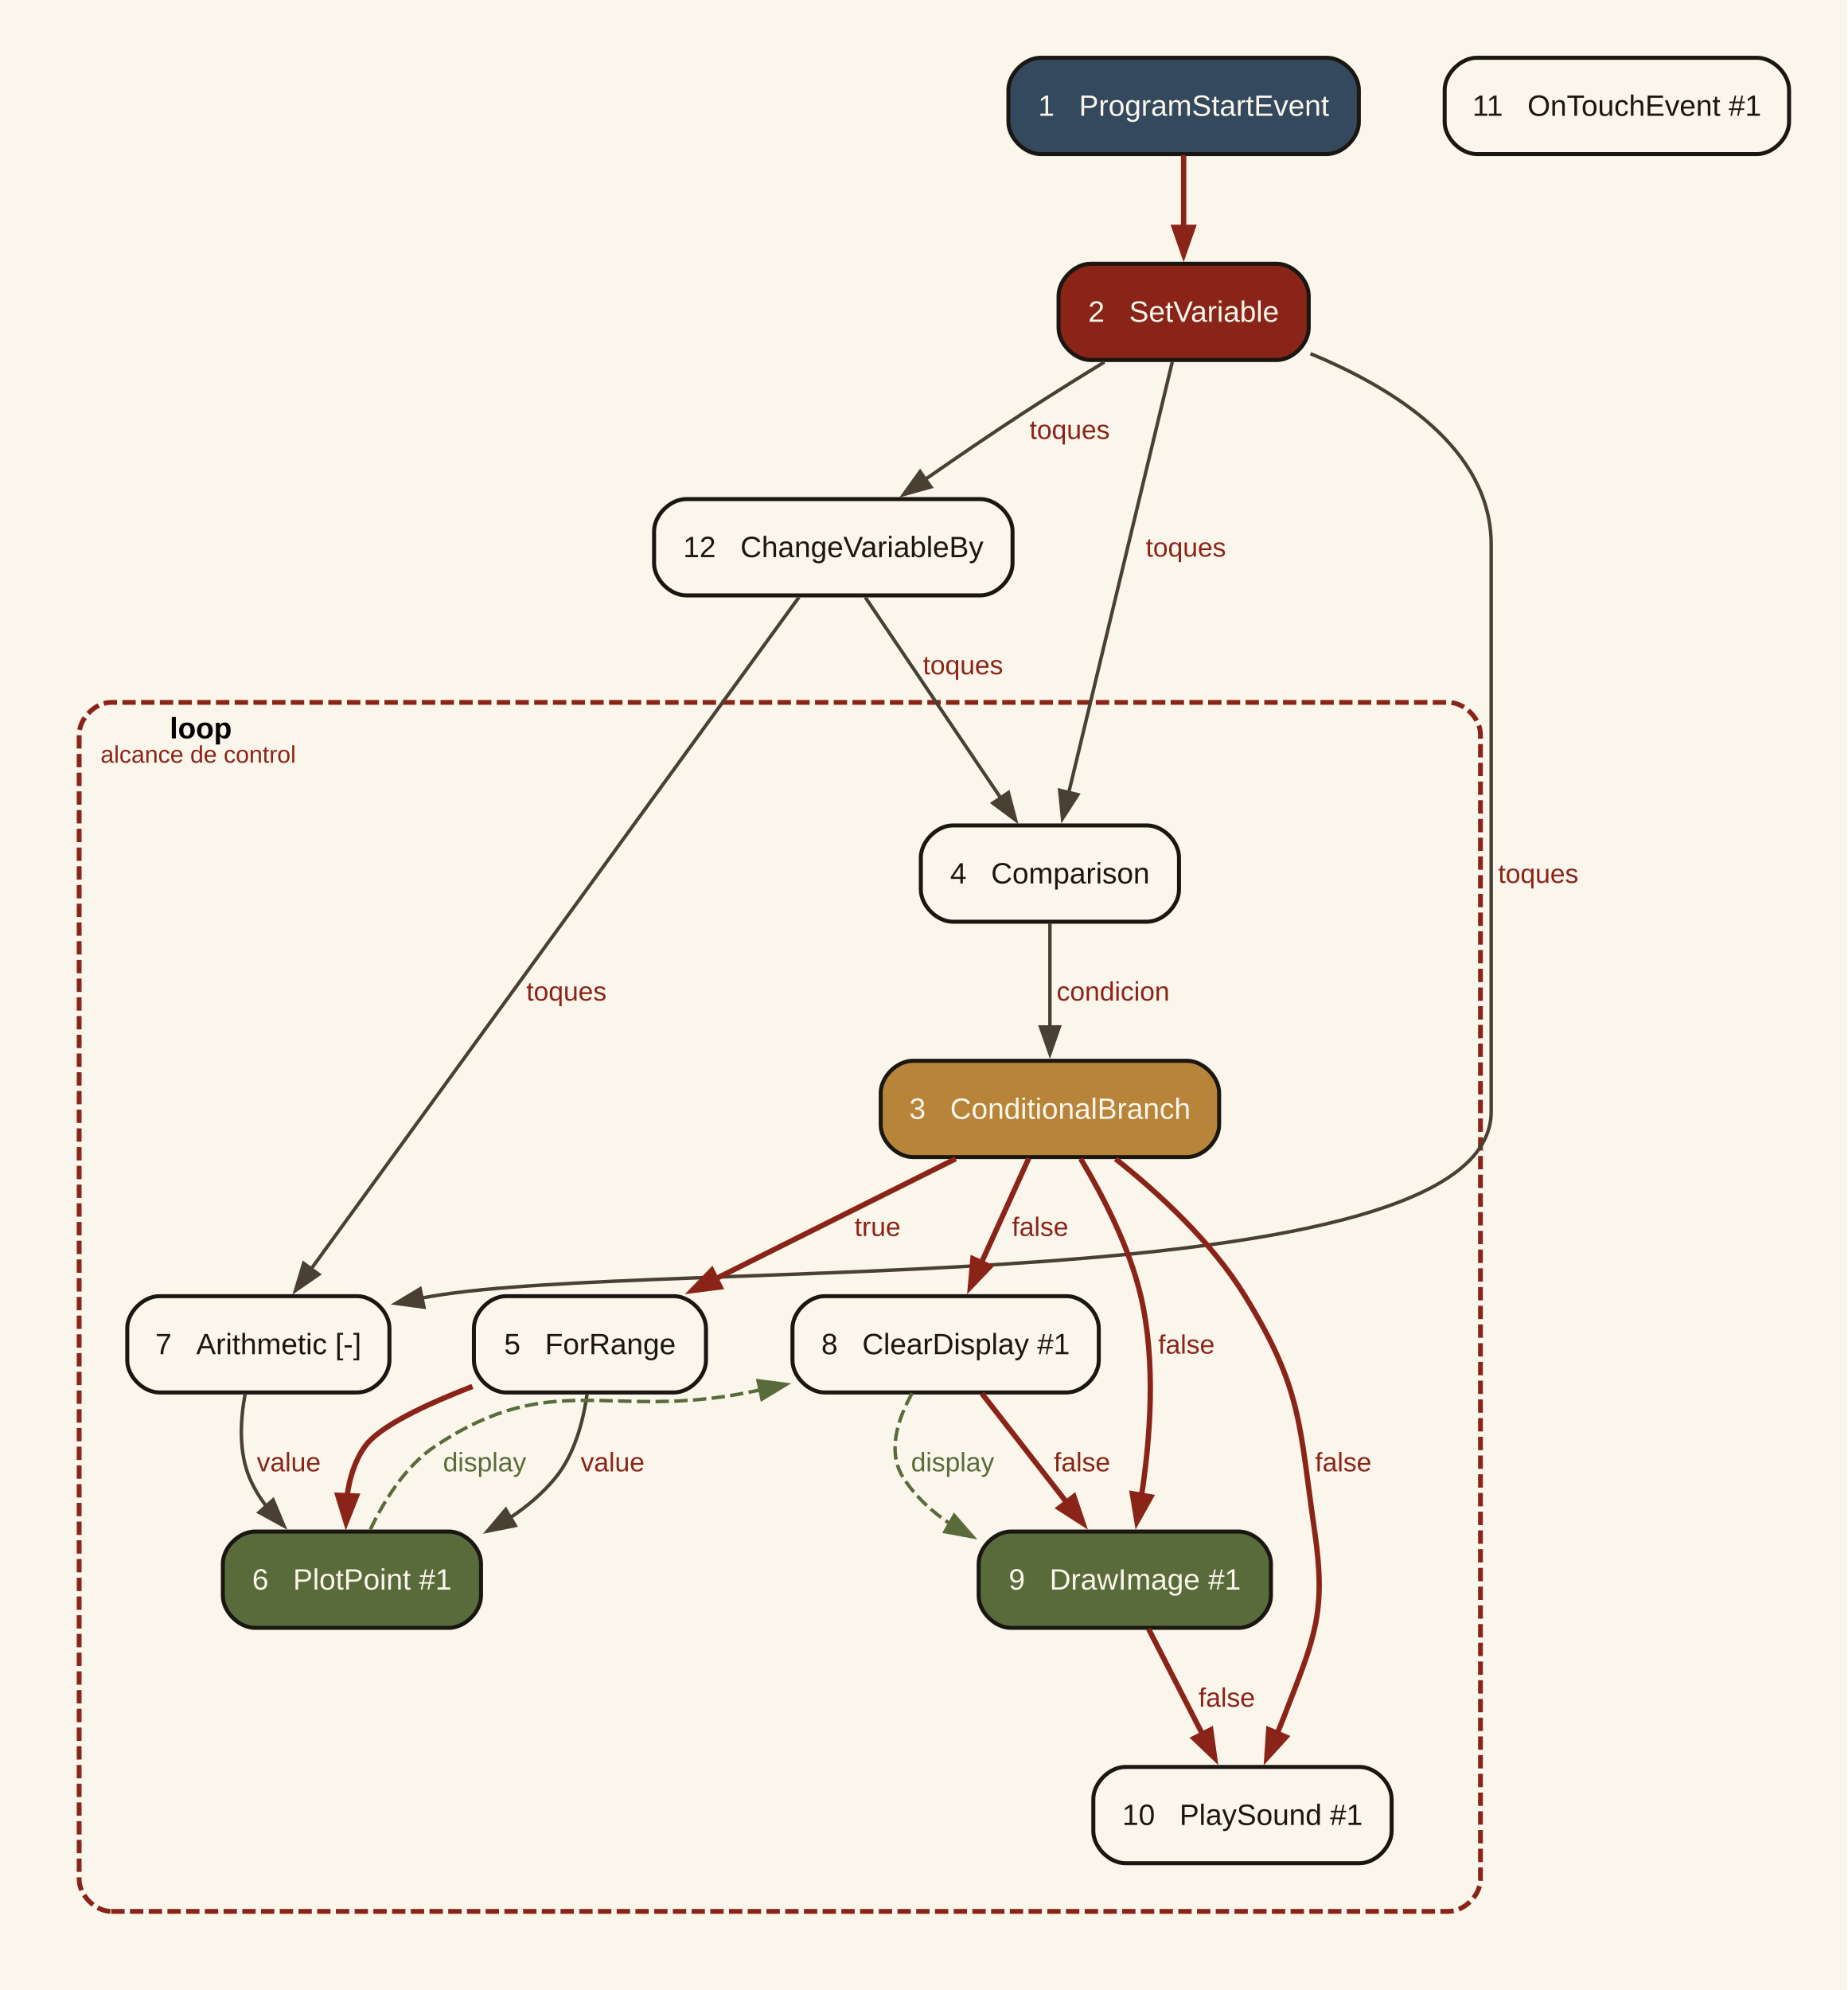
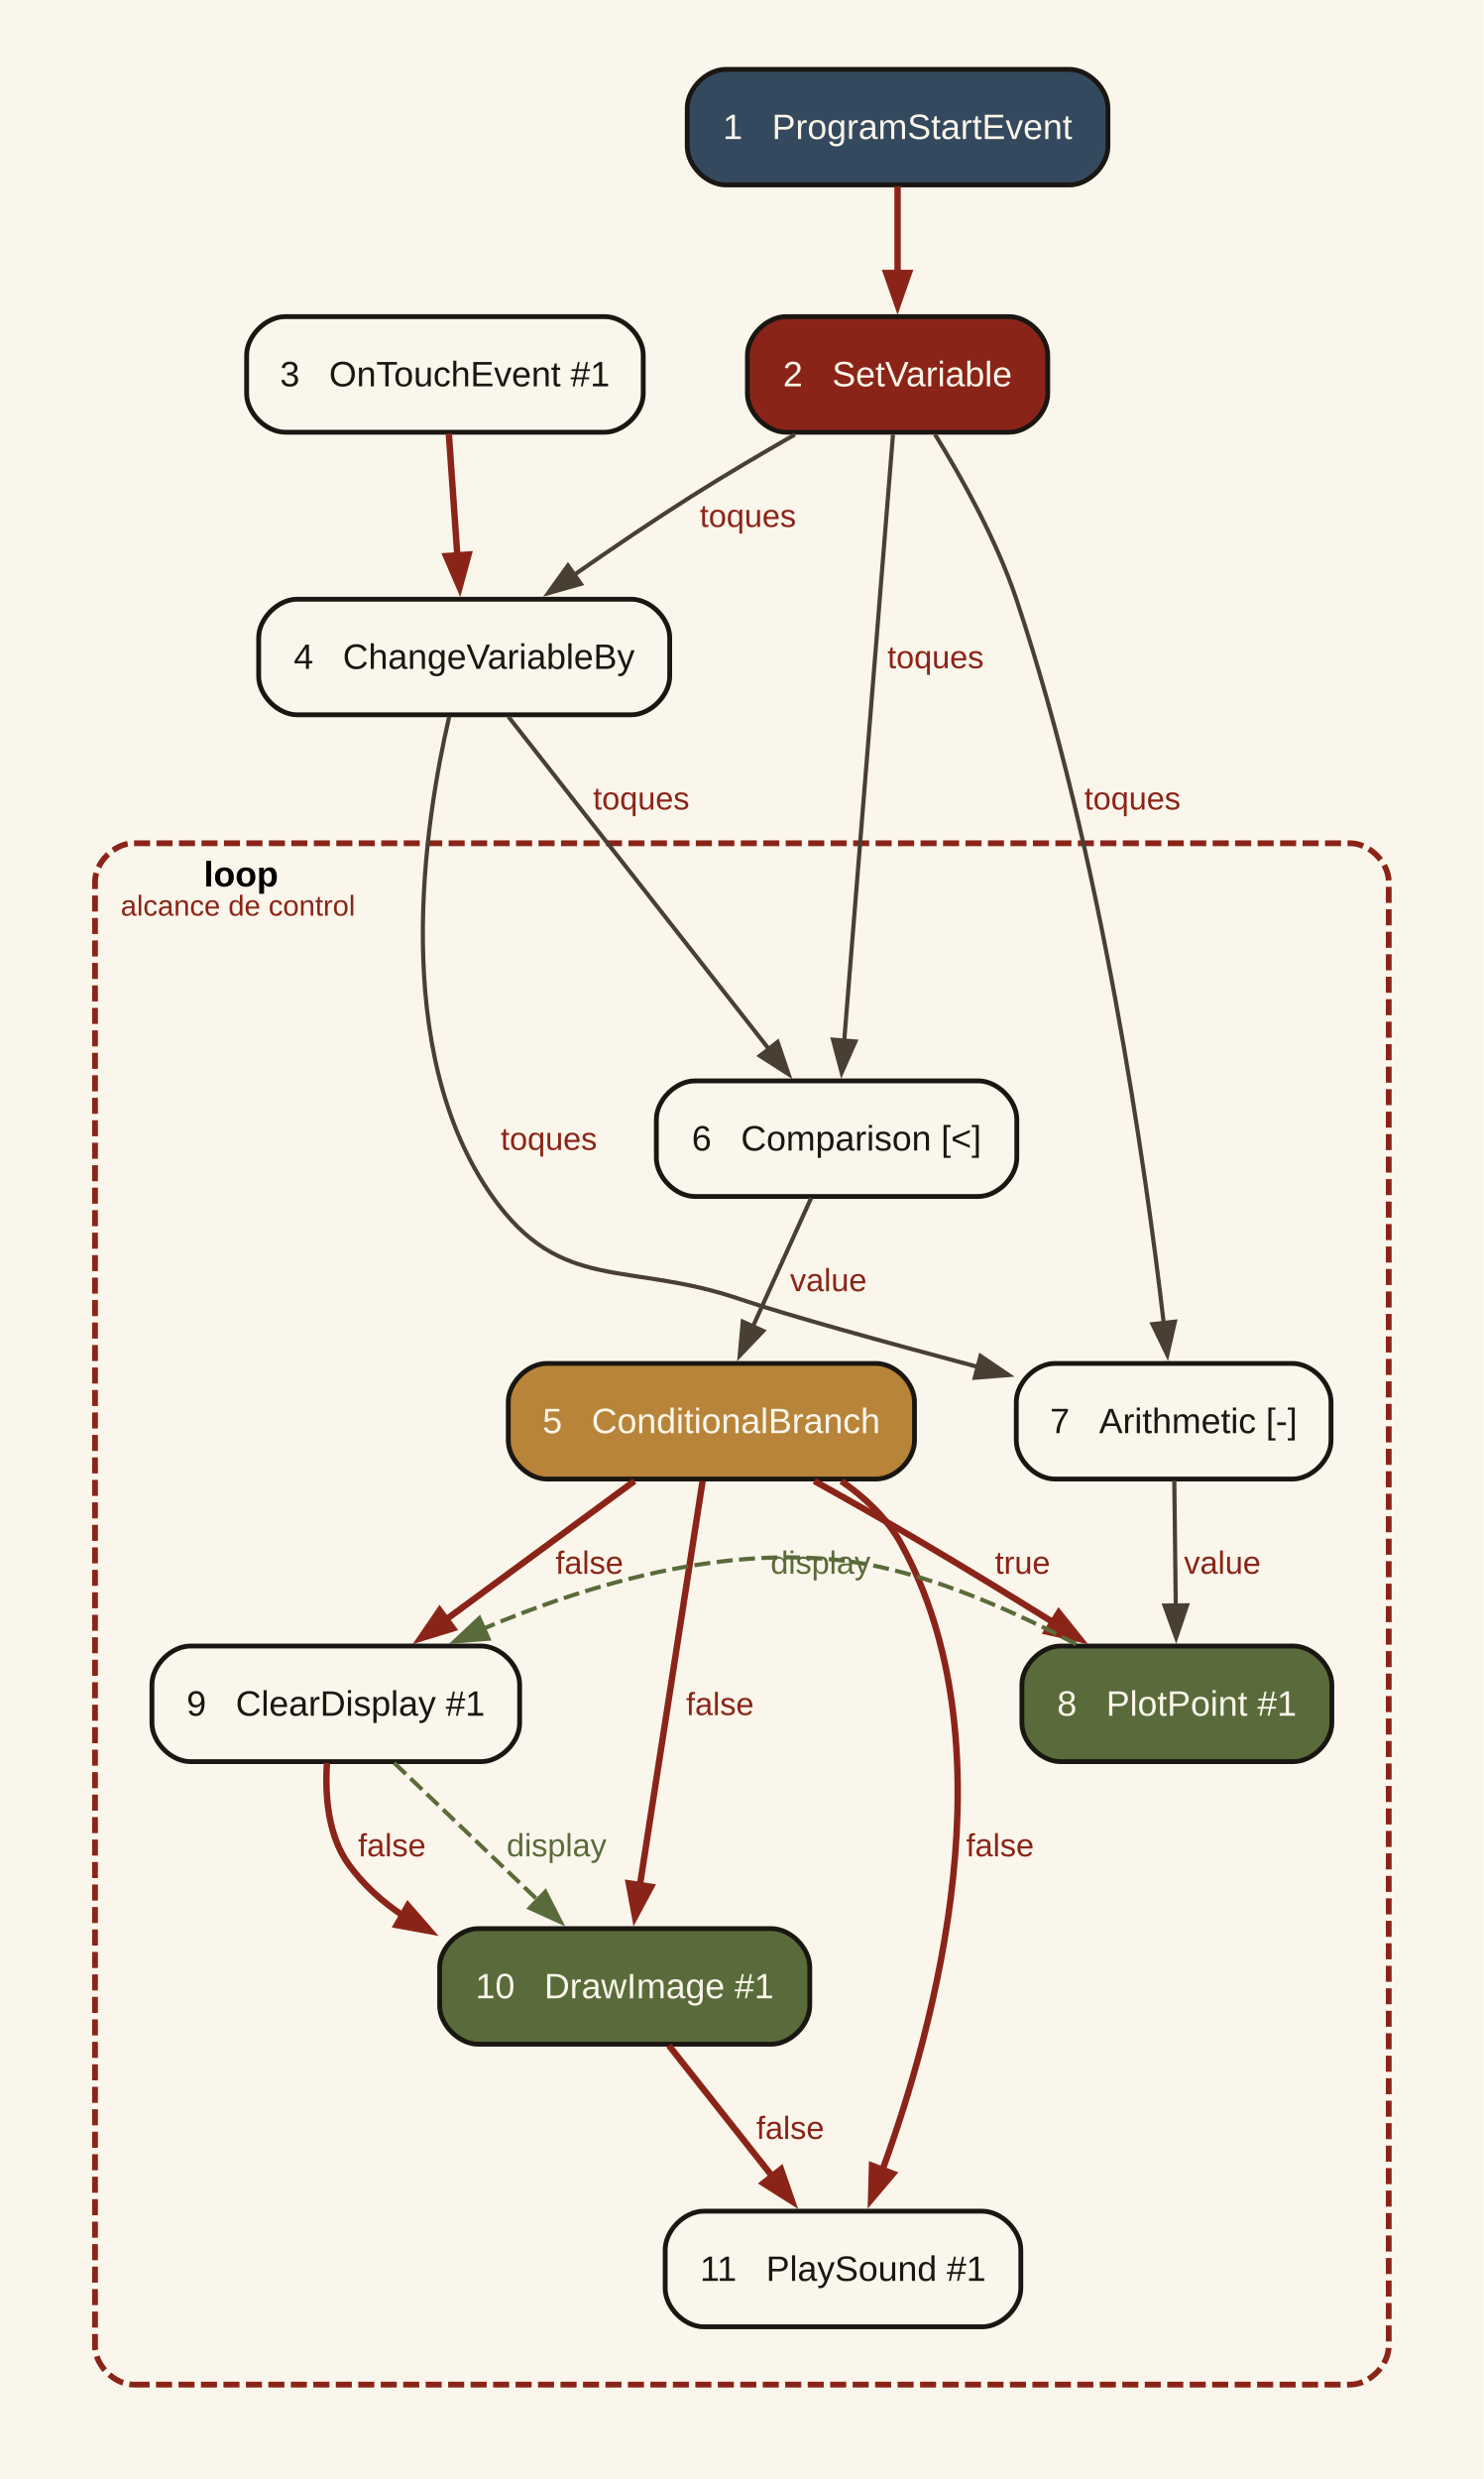
- <svg xmlns="http://www.w3.org/2000/svg" width="691pt" height="744pt" viewBox="0.00 0.00 691.00 744.00">
-   <g id="graph0" class="graph" transform="scale(1 1) rotate(0) translate(21.6 722.6)">
-     <polygon fill="#fbf6eb" stroke="none" points="-21.6,21.6 -21.6,-722.6 669,-722.6 669,21.6 -21.6,21.6" />
+ <svg xmlns="http://www.w3.org/2000/svg" width="462pt" height="772pt" viewBox="0.00 0.00 462.00 772.00">
+   <g id="graph0" class="graph" transform="scale(1 1) rotate(0) translate(21.6 750.6)">
+     <polygon fill="#fbf6eb" stroke="none" points="-21.6,21.6 -21.6,-750.6 440.6,-750.6 440.6,21.6 -21.6,21.6" />
    <g id="clust1" class="cluster">
-       <path fill="#fbf6eb" stroke="#8b2418" stroke-width="1.8" stroke-dasharray="5,2" d="M20,-8C20,-8 520,-8 520,-8 526,-8 532,-14 532,-20 532,-20 532,-448 532,-448 532,-454 526,-460 520,-460 520,-460 20,-460 20,-460 14,-460 8,-454 8,-448 8,-448 8,-20 8,-20 8,-14 14,-8 20,-8" />
-       <text xml:space="preserve" text-anchor="start" x="41.88" y="-446.55" font-family="Arial" font-weight="bold" font-size="11.00">loop</text>
-       <text xml:space="preserve" text-anchor="start" x="16" y="-437.45" font-family="Arial" font-size="9.00" fill="#8b2418">alcance de control</text>
+       <path fill="#fbf6eb" stroke="#8b2418" stroke-width="1.8" stroke-dasharray="5,2" d="M20,-8C20,-8 399,-8 399,-8 405,-8 411,-14 411,-20 411,-20 411,-476 411,-476 411,-482 405,-488 399,-488 399,-488 20,-488 20,-488 14,-488 8,-482 8,-476 8,-476 8,-20 8,-20 8,-14 14,-8 20,-8" />
+       <text xml:space="preserve" text-anchor="start" x="41.88" y="-474.55" font-family="Arial" font-weight="bold" font-size="11.00">loop</text>
+       <text xml:space="preserve" text-anchor="start" x="16" y="-465.45" font-family="Arial" font-size="9.00" fill="#8b2418">alcance de control</text>
    </g>
    <g id="node1" class="node">
-       <path fill="#34495e" stroke="#1a1612" stroke-width="1.5" d="M474.52,-701C474.52,-701 367.48,-701 367.48,-701 361.48,-701 355.48,-695 355.48,-689 355.48,-689 355.48,-677 355.48,-677 355.48,-671 361.48,-665 367.48,-665 367.48,-665 474.52,-665 474.52,-665 480.52,-665 486.52,-671 486.52,-677 486.52,-677 486.52,-689 486.52,-689 486.52,-695 480.52,-701 474.52,-701" />
-       <text xml:space="preserve" text-anchor="middle" x="421" y="-679.3" font-family="Arial" font-size="11.00" fill="#fbf6eb">1   ProgramStartEvent</text>
+       <path fill="#34495e" stroke="#1a1612" stroke-width="1.5" d="M311.52,-729C311.52,-729 204.48,-729 204.48,-729 198.48,-729 192.48,-723 192.48,-717 192.48,-717 192.48,-705 192.48,-705 192.48,-699 198.48,-693 204.48,-693 204.48,-693 311.52,-693 311.52,-693 317.52,-693 323.52,-699 323.52,-705 323.52,-705 323.52,-717 323.52,-717 323.52,-723 317.52,-729 311.52,-729" />
+       <text xml:space="preserve" text-anchor="middle" x="258" y="-707.3" font-family="Arial" font-size="11.00" fill="#fbf6eb">1   ProgramStartEvent</text>
    </g>
    <g id="node2" class="node">
-       <path fill="#8b2418" stroke="#1a1612" stroke-width="1.5" d="M455.77,-624C455.77,-624 386.23,-624 386.23,-624 380.23,-624 374.23,-618 374.23,-612 374.23,-612 374.23,-600 374.23,-600 374.23,-594 380.23,-588 386.23,-588 386.23,-588 455.77,-588 455.77,-588 461.77,-588 467.77,-594 467.77,-600 467.77,-600 467.77,-612 467.77,-612 467.77,-618 461.77,-624 455.77,-624" />
-       <text xml:space="preserve" text-anchor="middle" x="421" y="-602.3" font-family="Arial" font-size="11.00" fill="#fbf6eb">2   SetVariable</text>
+       <path fill="#8b2418" stroke="#1a1612" stroke-width="1.5" d="M292.77,-652C292.77,-652 223.23,-652 223.23,-652 217.23,-652 211.23,-646 211.23,-640 211.23,-640 211.23,-628 211.23,-628 211.23,-622 217.23,-616 223.23,-616 223.23,-616 292.77,-616 292.77,-616 298.77,-616 304.77,-622 304.77,-628 304.77,-628 304.77,-640 304.77,-640 304.77,-646 298.77,-652 292.77,-652" />
+       <text xml:space="preserve" text-anchor="middle" x="258" y="-630.3" font-family="Arial" font-size="11.00" fill="#fbf6eb">2   SetVariable</text>
    </g>
    <g id="edge1" class="edge">
-       <path fill="none" stroke="#8b2418" stroke-width="2" d="M421,-664.6C421,-656.52 421,-646.67 421,-637.42" />
-       <polygon fill="#8b2418" stroke="#8b2418" stroke-width="2" points="424.5,-637.59 421,-627.59 417.5,-637.59 424.5,-637.59" />
+       <path fill="none" stroke="#8b2418" stroke-width="2" d="M258,-692.6C258,-684.52 258,-674.67 258,-665.42" />
+       <polygon fill="#8b2418" stroke="#8b2418" stroke-width="2" points="261.5,-665.59 258,-655.59 254.5,-665.59 261.5,-665.59" />
    </g>
    <g id="node4" class="node">
-       <path fill="#fbf6eb" stroke="#1a1612" stroke-width="1.5" d="M345.02,-536C345.02,-536 234.98,-536 234.98,-536 228.98,-536 222.98,-530 222.98,-524 222.98,-524 222.98,-512 222.98,-512 222.98,-506 228.98,-500 234.98,-500 234.98,-500 345.02,-500 345.02,-500 351.02,-500 357.02,-506 357.02,-512 357.02,-512 357.02,-524 357.02,-524 357.02,-530 351.02,-536 345.02,-536" />
-       <text xml:space="preserve" text-anchor="middle" x="290" y="-514.3" font-family="Arial" font-size="11.00" fill="#1a1612">12   ChangeVariableBy</text>
+       <path fill="#fbf6eb" stroke="#1a1612" stroke-width="1.5" d="M175.02,-564C175.02,-564 70.98,-564 70.98,-564 64.98,-564 58.98,-558 58.98,-552 58.98,-552 58.98,-540 58.98,-540 58.98,-534 64.98,-528 70.98,-528 70.98,-528 175.02,-528 175.02,-528 181.02,-528 187.02,-534 187.02,-540 187.02,-540 187.02,-552 187.02,-552 187.02,-558 181.02,-564 175.02,-564" />
+       <text xml:space="preserve" text-anchor="middle" x="123" y="-542.3" font-family="Arial" font-size="11.00" fill="#1a1612">4   ChangeVariableBy</text>
+     </g>
+     <g id="edge2" class="edge">
+       <path fill="none" stroke="#4a3f33" stroke-width="1.3" d="M225.99,-615.26C215.6,-609.32 204.08,-602.54 193.75,-596 181.64,-588.34 168.67,-579.54 157.19,-571.53" />
+       <polygon fill="#4a3f33" stroke="#4a3f33" stroke-width="1.3" points="159.35,-568.77 149.15,-565.88 155.32,-574.49 159.35,-568.77" />
+       <text xml:space="preserve" text-anchor="middle" x="211.38" y="-586.5" font-family="Arial" font-size="10.00" fill="#8b2418"> toques </text>
+     </g>
+     <g id="node6" class="node">
+       <path fill="#fbf6eb" stroke="#1a1612" stroke-width="1.5" d="M283.14,-414C283.14,-414 194.86,-414 194.86,-414 188.86,-414 182.86,-408 182.86,-402 182.86,-402 182.86,-390 182.86,-390 182.86,-384 188.86,-378 194.86,-378 194.86,-378 283.14,-378 283.14,-378 289.14,-378 295.14,-384 295.14,-390 295.14,-390 295.14,-402 295.14,-402 295.14,-408 289.14,-414 283.14,-414" />
+       <text xml:space="preserve" text-anchor="middle" x="239" y="-392.3" font-family="Arial" font-size="11.00" fill="#1a1612">6   Comparison [&lt;]</text>
+     </g>
+     <g id="edge3" class="edge">
+       <path fill="none" stroke="#4a3f33" stroke-width="1.3" d="M256.57,-615.26C253.32,-574.93 245.36,-476.01 241.37,-426.39" />
+       <polygon fill="#4a3f33" stroke="#4a3f33" stroke-width="1.3" points="244.87,-426.27 240.58,-416.58 237.89,-426.83 244.87,-426.27" />
+       <text xml:space="preserve" text-anchor="middle" x="269.83" y="-542.5" font-family="Arial" font-size="10.00" fill="#8b2418"> toques </text>
+     </g>
+     <g id="node7" class="node">
+       <path fill="#fbf6eb" stroke="#1a1612" stroke-width="1.5" d="M381.02,-326C381.02,-326 306.98,-326 306.98,-326 300.98,-326 294.98,-320 294.98,-314 294.98,-314 294.98,-302 294.98,-302 294.98,-296 300.98,-290 306.98,-290 306.98,-290 381.02,-290 381.02,-290 387.02,-290 393.02,-296 393.02,-302 393.02,-302 393.02,-314 393.02,-314 393.02,-320 387.02,-326 381.02,-326" />
+       <text xml:space="preserve" text-anchor="middle" x="344" y="-304.3" font-family="Arial" font-size="11.00" fill="#1a1612">7   Arithmetic [-]</text>
    </g>
    <g id="edge4" class="edge">
-       <path fill="none" stroke="#4a3f33" stroke-width="1.3" d="M391.38,-587.25C381.56,-581.25 370.62,-574.44 360.75,-568 348.75,-560.17 335.81,-551.33 324.32,-543.33" />
-       <polygon fill="#4a3f33" stroke="#4a3f33" stroke-width="1.3" points="326.47,-540.56 316.27,-537.7 322.46,-546.3 326.47,-540.56" />
-       <text xml:space="preserve" text-anchor="middle" x="378.38" y="-558.5" font-family="Arial" font-size="10.00" fill="#8b2418"> toques </text>
+       <path fill="none" stroke="#4a3f33" stroke-width="1.3" d="M269.66,-615.31C278.01,-601.8 288.83,-582.43 295,-564 321.53,-484.73 335.33,-386.51 340.93,-338.38" />
+       <polygon fill="#4a3f33" stroke="#4a3f33" stroke-width="1.3" points="344.38,-339.01 342.02,-328.68 337.42,-338.23 344.38,-339.01" />
+       <text xml:space="preserve" text-anchor="middle" x="331.15" y="-498.5" font-family="Arial" font-size="10.00" fill="#8b2418"> toques </text>
    </g>
-     <g id="node6" class="node">
-       <path fill="#fbf6eb" stroke="#1a1612" stroke-width="1.5" d="M407.27,-414C407.27,-414 334.73,-414 334.73,-414 328.73,-414 322.73,-408 322.73,-402 322.73,-402 322.73,-390 322.73,-390 322.73,-384 328.73,-378 334.73,-378 334.73,-378 407.27,-378 407.27,-378 413.27,-378 419.27,-384 419.27,-390 419.27,-390 419.27,-402 419.27,-402 419.27,-408 413.27,-414 407.27,-414" />
-       <text xml:space="preserve" text-anchor="middle" x="371" y="-392.3" font-family="Arial" font-size="11.00" fill="#1a1612">4   Comparison</text>
+     <g id="node3" class="node">
+       <path fill="#fbf6eb" stroke="#1a1612" stroke-width="1.5" d="M166.77,-652C166.77,-652 67.23,-652 67.23,-652 61.23,-652 55.23,-646 55.23,-640 55.23,-640 55.23,-628 55.23,-628 55.23,-622 61.23,-616 67.23,-616 67.23,-616 166.77,-616 166.77,-616 172.77,-616 178.77,-622 178.77,-628 178.77,-628 178.77,-640 178.77,-640 178.77,-646 172.77,-652 166.77,-652" />
+       <text xml:space="preserve" text-anchor="middle" x="117" y="-630.3" font-family="Arial" font-size="11.00" fill="#1a1612">3   OnTouchEvent #1</text>
    </g>
-     <g id="edge2" class="edge">
-       <path fill="none" stroke="#4a3f33" stroke-width="1.3" d="M416.74,-587.27C408.12,-551.42 388.56,-470.05 378.03,-426.23" />
-       <polygon fill="#4a3f33" stroke="#4a3f33" stroke-width="1.3" points="381.45,-425.51 375.71,-416.6 374.65,-427.14 381.45,-425.51" />
-       <text xml:space="preserve" text-anchor="middle" x="421.82" y="-514.5" font-family="Arial" font-size="10.00" fill="#8b2418"> toques </text>
+     <g id="edge5" class="edge">
+       <path fill="none" stroke="#8b2418" stroke-width="2" d="M118.21,-615.6C118.97,-604.71 119.97,-590.39 120.86,-577.64" />
+       <polygon fill="#8b2418" stroke="#8b2418" stroke-width="2" points="124.35,-577.91 121.56,-567.69 117.37,-577.42 124.35,-577.91" />
+     </g>
+     <g id="edge6" class="edge">
+       <path fill="none" stroke="#4a3f33" stroke-width="1.3" d="M136.76,-527.44C156.91,-501.74 194.58,-453.67 218.14,-423.61" />
+       <polygon fill="#4a3f33" stroke="#4a3f33" stroke-width="1.3" points="220.63,-426.11 224.04,-416.08 215.12,-421.8 220.63,-426.11" />
+       <text xml:space="preserve" text-anchor="middle" x="178.15" y="-498.5" font-family="Arial" font-size="10.00" fill="#8b2418"> toques </text>
+     </g>
+     <g id="edge7" class="edge">
+       <path fill="none" stroke="#4a3f33" stroke-width="1.3" d="M118.34,-527.44C110.74,-494.7 99.58,-423.52 131.75,-378 153.2,-347.65 173.84,-358.05 209,-346 223,-341.2 254.25,-332.59 283.16,-324.88" />
+       <polygon fill="#4a3f33" stroke="#4a3f33" stroke-width="1.3" points="283.84,-328.33 292.6,-322.38 282.04,-321.56 283.84,-328.33" />
+       <text xml:space="preserve" text-anchor="middle" x="149.38" y="-392.5" font-family="Arial" font-size="10.00" fill="#8b2418"> toques </text>
+     </g>
+     <g id="node5" class="node">
+       <path fill="#b8843a" stroke="#1a1612" stroke-width="1.5" d="M251.27,-326C251.27,-326 148.73,-326 148.73,-326 142.73,-326 136.73,-320 136.73,-314 136.73,-314 136.73,-302 136.73,-302 136.73,-296 142.73,-290 148.73,-290 148.73,-290 251.27,-290 251.27,-290 257.27,-290 263.27,-296 263.27,-302 263.27,-302 263.27,-314 263.27,-314 263.27,-320 257.27,-326 251.27,-326" />
+       <text xml:space="preserve" text-anchor="middle" x="200" y="-304.3" font-family="Arial" font-size="11.00" fill="#fbf6eb">5   ConditionalBranch</text>
+     </g>
+     <g id="node8" class="node">
+       <path fill="#5a6b3b" stroke="#1a1612" stroke-width="1.5" d="M381.27,-238C381.27,-238 308.73,-238 308.73,-238 302.73,-238 296.73,-232 296.73,-226 296.73,-226 296.73,-214 296.73,-214 296.73,-208 302.73,-202 308.73,-202 308.73,-202 381.27,-202 381.27,-202 387.27,-202 393.27,-208 393.27,-214 393.27,-214 393.27,-226 393.27,-226 393.27,-232 387.27,-238 381.27,-238" />
+       <text xml:space="preserve" text-anchor="middle" x="345" y="-216.3" font-family="Arial" font-size="11.00" fill="#fbf6eb">8   PlotPoint #1</text>
+     </g>
+     <g id="edge8" class="edge">
+       <path fill="none" stroke="#8b2418" stroke-width="2" d="M232.05,-289.4C242.89,-283.36 255.03,-276.48 266,-270 279.33,-262.13 293.76,-253.28 306.6,-245.29" />
+       <polygon fill="#8b2418" stroke="#8b2418" stroke-width="2" points="308.21,-248.41 314.83,-240.14 304.5,-242.48 308.21,-248.41" />
+       <text xml:space="preserve" text-anchor="middle" x="296.93" y="-260.5" font-family="Arial" font-size="10.00" fill="#8b2418"> true </text>
    </g>
    <g id="node9" class="node">
-       <path fill="#fbf6eb" stroke="#1a1612" stroke-width="1.5" d="M112.02,-238C112.02,-238 37.98,-238 37.98,-238 31.98,-238 25.98,-232 25.98,-226 25.98,-226 25.98,-214 25.98,-214 25.98,-208 31.98,-202 37.98,-202 37.98,-202 112.02,-202 112.02,-202 118.02,-202 124.02,-208 124.02,-214 124.02,-214 124.02,-226 124.02,-226 124.02,-232 118.02,-238 112.02,-238" />
-       <text xml:space="preserve" text-anchor="middle" x="75" y="-216.3" font-family="Arial" font-size="11.00" fill="#1a1612">7   Arithmetic [-]</text>
+       <path fill="#fbf6eb" stroke="#1a1612" stroke-width="1.5" d="M128.27,-238C128.27,-238 37.73,-238 37.73,-238 31.73,-238 25.73,-232 25.73,-226 25.73,-226 25.73,-214 25.73,-214 25.73,-208 31.73,-202 37.73,-202 37.73,-202 128.27,-202 128.27,-202 134.27,-202 140.27,-208 140.27,-214 140.27,-214 140.27,-226 140.27,-226 140.27,-232 134.27,-238 128.27,-238" />
+       <text xml:space="preserve" text-anchor="middle" x="83" y="-216.3" font-family="Arial" font-size="11.00" fill="#1a1612">9   ClearDisplay #1</text>
    </g>
-     <g id="edge3" class="edge">
-       <path fill="none" stroke="#4a3f33" stroke-width="1.3" d="M468.44,-590.36C500.12,-577.31 536,-554.65 536,-519 536,-519 536,-519 536,-307 536,-235.47 225.13,-252.44 140,-238 138.73,-237.79 137.46,-237.56 136.17,-237.32" />
-       <polygon fill="#4a3f33" stroke="#4a3f33" stroke-width="1.3" points="136.92,-233.9 126.42,-235.3 135.5,-240.75 136.92,-233.9" />
-       <text xml:space="preserve" text-anchor="middle" x="553.62" y="-392.5" font-family="Arial" font-size="10.00" fill="#8b2418"> toques </text>
+     <g id="edge9" class="edge">
+       <path fill="none" stroke="#8b2418" stroke-width="2" d="M176.04,-289.39C159.08,-276.93 136.1,-260.03 117.21,-246.15" />
+       <polygon fill="#8b2418" stroke="#8b2418" stroke-width="2" points="119.5,-243.48 109.37,-240.38 115.35,-249.12 119.5,-243.48" />
+       <text xml:space="preserve" text-anchor="middle" x="162.01" y="-260.5" font-family="Arial" font-size="10.00" fill="#8b2418"> false </text>
    </g>
-     <g id="node3" class="node">
-       <path fill="#fbf6eb" stroke="#1a1612" stroke-width="1.5" d="M635.39,-701C635.39,-701 530.61,-701 530.61,-701 524.61,-701 518.61,-695 518.61,-689 518.61,-689 518.61,-677 518.61,-677 518.61,-671 524.61,-665 530.61,-665 530.61,-665 635.39,-665 635.39,-665 641.39,-665 647.39,-671 647.39,-677 647.39,-677 647.39,-689 647.39,-689 647.39,-695 641.39,-701 635.39,-701" />
-       <text xml:space="preserve" text-anchor="middle" x="583" y="-679.3" font-family="Arial" font-size="11.00" fill="#1a1612">11   OnTouchEvent #1</text>
+     <g id="node10" class="node">
+       <path fill="#5a6b3b" stroke="#1a1612" stroke-width="1.5" d="M218.64,-150C218.64,-150 127.36,-150 127.36,-150 121.36,-150 115.36,-144 115.36,-138 115.36,-138 115.36,-126 115.36,-126 115.36,-120 121.36,-114 127.36,-114 127.36,-114 218.64,-114 218.64,-114 224.64,-114 230.64,-120 230.64,-126 230.64,-126 230.64,-138 230.64,-138 230.64,-144 224.64,-150 218.64,-150" />
+       <text xml:space="preserve" text-anchor="middle" x="173" y="-128.3" font-family="Arial" font-size="11.00" fill="#fbf6eb">10   DrawImage #1</text>
+     </g>
+     <g id="edge10" class="edge">
+       <path fill="none" stroke="#8b2418" stroke-width="2" d="M197.26,-289.36C192.67,-259.79 183.38,-199.88 177.72,-163.41" />
+       <polygon fill="#8b2418" stroke="#8b2418" stroke-width="2" points="181.2,-163.02 176.21,-153.68 174.28,-164.1 181.2,-163.02" />
+       <text xml:space="preserve" text-anchor="middle" x="202.68" y="-216.5" font-family="Arial" font-size="10.00" fill="#8b2418"> false </text>
+     </g>
+     <g id="node11" class="node">
+       <path fill="#fbf6eb" stroke="#1a1612" stroke-width="1.5" d="M284.39,-62C284.39,-62 197.61,-62 197.61,-62 191.61,-62 185.61,-56 185.61,-50 185.61,-50 185.61,-38 185.61,-38 185.61,-32 191.61,-26 197.61,-26 197.61,-26 284.39,-26 284.39,-26 290.39,-26 296.39,-32 296.39,-38 296.39,-38 296.39,-50 296.39,-50 296.39,-56 290.39,-62 284.39,-62" />
+       <text xml:space="preserve" text-anchor="middle" x="241" y="-40.3" font-family="Arial" font-size="11.00" fill="#1a1612">11   PlaySound #1</text>
+     </g>
+     <g id="edge11" class="edge">
+       <path fill="none" stroke="#8b2418" stroke-width="2" d="M240.49,-289.36C247.91,-284.22 254.67,-277.83 259,-270 293.53,-207.58 269.85,-120.17 253.29,-74.87" />
+       <polygon fill="#8b2418" stroke="#8b2418" stroke-width="2" points="256.58,-73.66 249.74,-65.57 250.04,-76.16 256.58,-73.66" />
+       <text xml:space="preserve" text-anchor="middle" x="289.92" y="-172.5" font-family="Arial" font-size="10.00" fill="#8b2418"> false </text>
+     </g>
+     <g id="edge12" class="edge">
+       <path fill="none" stroke="#4a3f33" stroke-width="1.3" d="M231.11,-377.6C225.86,-366.02 218.84,-350.54 212.8,-337.22" />
+       <polygon fill="#4a3f33" stroke="#4a3f33" stroke-width="1.3" points="216.14,-336.13 208.83,-328.46 209.77,-339.02 216.14,-336.13" />
+       <text xml:space="preserve" text-anchor="middle" x="236.46" y="-348.5" font-family="Arial" font-size="10.00" fill="#8b2418"> value </text>
+     </g>
+     <g id="edge13" class="edge">
+       <path fill="none" stroke="#4a3f33" stroke-width="1.3" d="M344.2,-289.6C344.33,-278.36 344.51,-263.47 344.66,-250.43" />
+       <polygon fill="#4a3f33" stroke="#4a3f33" stroke-width="1.3" points="348.16,-250.68 344.77,-240.64 341.16,-250.6 348.16,-250.68" />
+       <text xml:space="preserve" text-anchor="middle" x="359.18" y="-260.5" font-family="Arial" font-size="10.00" fill="#8b2418"> value </text>
+     </g>
+     <g id="edge14" class="edge">
+       <path fill="none" stroke="#5a6b3b" stroke-width="1.3" stroke-dasharray="5,2" d="M313.62,-238.58C296.22,-247.81 273.82,-257.96 252.38,-262.67 210.28,-271.9 162.72,-257.73 128.74,-243.3" />
+       <polygon fill="#5a6b3b" stroke="#5a6b3b" stroke-width="1.3" points="130.57,-240.28 120.01,-239.43 127.73,-246.68 130.57,-240.28" />
+       <text xml:space="preserve" text-anchor="middle" x="234" y="-260.5" font-family="Arial" font-size="10.00" fill="#5a6b3b"> display </text>
+     </g>
+     <g id="edge15" class="edge">
+       <path fill="none" stroke="#8b2418" stroke-width="2" d="M80.25,-201.62C79.6,-191.51 80.53,-179.01 87,-170 91.61,-163.59 97.56,-158.28 104.18,-153.88" />
+       <polygon fill="#8b2418" stroke="#8b2418" stroke-width="2" points="105.45,-157.19 112.41,-149.2 101.99,-151.1 105.45,-157.19" />
+       <text xml:space="preserve" text-anchor="middle" x="100.5" y="-172.5" font-family="Arial" font-size="10.00" fill="#8b2418"> false </text>
+     </g>
+     <g id="edge16" class="edge">
+       <path fill="none" stroke="#5a6b3b" stroke-width="1.3" stroke-dasharray="5,2" d="M101.21,-201.6C114.06,-189.32 131.48,-172.67 145.95,-158.85" />
+       <polygon fill="#5a6b3b" stroke="#5a6b3b" stroke-width="1.3" points="148.27,-161.47 153.08,-152.03 143.43,-156.41 148.27,-161.47" />
+       <text xml:space="preserve" text-anchor="middle" x="151.76" y="-172.5" font-family="Arial" font-size="10.00" fill="#5a6b3b"> display </text>
    </g>
    <g id="edge17" class="edge">
-       <path fill="none" stroke="#4a3f33" stroke-width="1.3" d="M301.95,-499.29C315.31,-479.51 337.09,-447.23 352.62,-424.23" />
-       <polygon fill="#4a3f33" stroke="#4a3f33" stroke-width="1.3" points="355.47,-426.27 358.16,-416.02 349.67,-422.35 355.47,-426.27" />
-       <text xml:space="preserve" text-anchor="middle" x="338.49" y="-470.5" font-family="Arial" font-size="10.00" fill="#8b2418"> toques </text>
-     </g>
-     <g id="edge18" class="edge">
-       <path fill="none" stroke="#4a3f33" stroke-width="1.3" d="M277.19,-499.37C241.05,-449.6 138.03,-307.78 94.65,-248.05" />
-       <polygon fill="#4a3f33" stroke="#4a3f33" stroke-width="1.3" points="97.6,-246.16 88.89,-240.13 91.94,-250.28 97.6,-246.16" />
-       <text xml:space="preserve" text-anchor="middle" x="190.21" y="-348.5" font-family="Arial" font-size="10.00" fill="#8b2418"> toques </text>
-     </g>
-     <g id="node5" class="node">
-       <path fill="#b8843a" stroke="#1a1612" stroke-width="1.5" d="M422.27,-326C422.27,-326 319.73,-326 319.73,-326 313.73,-326 307.73,-320 307.73,-314 307.73,-314 307.73,-302 307.73,-302 307.73,-296 313.73,-290 319.73,-290 319.73,-290 422.27,-290 422.27,-290 428.27,-290 434.27,-296 434.27,-302 434.27,-302 434.27,-314 434.27,-314 434.27,-320 428.27,-326 422.27,-326" />
-       <text xml:space="preserve" text-anchor="middle" x="371" y="-304.3" font-family="Arial" font-size="11.00" fill="#fbf6eb">3   ConditionalBranch</text>
-     </g>
-     <g id="node7" class="node">
-       <path fill="#fbf6eb" stroke="#1a1612" stroke-width="1.5" d="M230.39,-238C230.39,-238 167.61,-238 167.61,-238 161.61,-238 155.61,-232 155.61,-226 155.61,-226 155.61,-214 155.61,-214 155.61,-208 161.61,-202 167.61,-202 167.61,-202 230.39,-202 230.39,-202 236.39,-202 242.39,-208 242.39,-214 242.39,-214 242.39,-226 242.39,-226 242.39,-232 236.39,-238 230.39,-238" />
-       <text xml:space="preserve" text-anchor="middle" x="199" y="-216.3" font-family="Arial" font-size="11.00" fill="#1a1612">5   ForRange</text>
-     </g>
-     <g id="edge5" class="edge">
-       <path fill="none" stroke="#8b2418" stroke-width="2" d="M335.78,-289.39C309.78,-276.39 274.13,-258.56 245.74,-244.37" />
-       <polygon fill="#8b2418" stroke="#8b2418" stroke-width="2" points="247.69,-241.43 237.18,-240.09 244.56,-247.69 247.69,-241.43" />
-       <text xml:space="preserve" text-anchor="middle" x="306.55" y="-260.5" font-family="Arial" font-size="10.00" fill="#8b2418"> true </text>
-     </g>
-     <g id="node10" class="node">
-       <path fill="#fbf6eb" stroke="#1a1612" stroke-width="1.5" d="M377.27,-238C377.27,-238 286.73,-238 286.73,-238 280.73,-238 274.73,-232 274.73,-226 274.73,-226 274.73,-214 274.73,-214 274.73,-208 280.73,-202 286.73,-202 286.73,-202 377.27,-202 377.27,-202 383.27,-202 389.27,-208 389.27,-214 389.27,-214 389.27,-226 389.27,-226 389.27,-232 383.27,-238 377.27,-238" />
-       <text xml:space="preserve" text-anchor="middle" x="332" y="-216.3" font-family="Arial" font-size="11.00" fill="#1a1612">8   ClearDisplay #1</text>
-     </g>
-     <g id="edge6" class="edge">
-       <path fill="none" stroke="#8b2418" stroke-width="2" d="M363.11,-289.6C358.01,-278.36 351.26,-263.47 345.34,-250.43" />
-       <polygon fill="#8b2418" stroke="#8b2418" stroke-width="2" points="348.58,-249.09 341.26,-241.43 342.21,-251.98 348.58,-249.09" />
-       <text xml:space="preserve" text-anchor="middle" x="367.34" y="-260.5" font-family="Arial" font-size="10.00" fill="#8b2418"> false </text>
-     </g>
-     <g id="node11" class="node">
-       <path fill="#5a6b3b" stroke="#1a1612" stroke-width="1.5" d="M441.64,-150C441.64,-150 356.36,-150 356.36,-150 350.36,-150 344.36,-144 344.36,-138 344.36,-138 344.36,-126 344.36,-126 344.36,-120 350.36,-114 356.36,-114 356.36,-114 441.64,-114 441.64,-114 447.64,-114 453.64,-120 453.64,-126 453.64,-126 453.64,-138 453.64,-138 453.64,-144 447.64,-150 441.64,-150" />
-       <text xml:space="preserve" text-anchor="middle" x="399" y="-128.3" font-family="Arial" font-size="11.00" fill="#fbf6eb">9   DrawImage #1</text>
-     </g>
-     <g id="edge7" class="edge">
-       <path fill="none" stroke="#8b2418" stroke-width="2" d="M382.49,-289.41C390.57,-275.95 400.67,-256.6 405,-238 410.74,-213.35 408.51,-184.6 405.25,-163.43" />
-       <polygon fill="#8b2418" stroke="#8b2418" stroke-width="2" points="408.72,-162.96 403.55,-153.71 401.82,-164.16 408.72,-162.96" />
-       <text xml:space="preserve" text-anchor="middle" x="422.04" y="-216.5" font-family="Arial" font-size="10.00" fill="#8b2418"> false </text>
-     </g>
-     <g id="node12" class="node">
-       <path fill="#fbf6eb" stroke="#1a1612" stroke-width="1.5" d="M486.77,-62C486.77,-62 399.23,-62 399.23,-62 393.23,-62 387.23,-56 387.23,-50 387.23,-50 387.23,-38 387.23,-38 387.23,-32 393.23,-26 399.23,-26 399.23,-26 486.77,-26 486.77,-26 492.77,-26 498.77,-32 498.77,-38 498.77,-38 498.77,-50 498.77,-50 498.77,-56 492.77,-62 486.77,-62" />
-       <text xml:space="preserve" text-anchor="middle" x="443" y="-40.3" font-family="Arial" font-size="11.00" fill="#1a1612">10   PlaySound #1</text>
-     </g>
-     <g id="edge8" class="edge">
-       <path fill="none" stroke="#8b2418" stroke-width="2" d="M395.56,-289.33C411.48,-276.69 431.5,-258.36 444,-238 465.33,-203.24 464.16,-190.36 470,-150 474.38,-119.7 470.06,-110.55 459,-82 458.03,-79.5 457,-76.92 455.93,-74.34" />
-       <polygon fill="#8b2418" stroke="#8b2418" stroke-width="2" points="459.25,-73.2 452.11,-65.36 452.81,-75.93 459.25,-73.2" />
-       <text xml:space="preserve" text-anchor="middle" x="480.7" y="-172.5" font-family="Arial" font-size="10.00" fill="#8b2418"> false </text>
-     </g>
-     <g id="edge9" class="edge">
-       <path fill="none" stroke="#4a3f33" stroke-width="1.3" d="M371,-377.6C371,-366.36 371,-351.47 371,-338.43" />
-       <polygon fill="#4a3f33" stroke="#4a3f33" stroke-width="1.3" points="374.5,-338.64 371,-328.64 367.5,-338.64 374.5,-338.64" />
-       <text xml:space="preserve" text-anchor="middle" x="394.62" y="-348.5" font-family="Arial" font-size="10.00" fill="#8b2418"> condicion </text>
-     </g>
-     <g id="node8" class="node">
-       <path fill="#5a6b3b" stroke="#1a1612" stroke-width="1.5" d="M146.27,-150C146.27,-150 73.73,-150 73.73,-150 67.73,-150 61.73,-144 61.73,-138 61.73,-138 61.73,-126 61.73,-126 61.73,-120 67.73,-114 73.73,-114 73.73,-114 146.27,-114 146.27,-114 152.27,-114 158.27,-120 158.27,-126 158.27,-126 158.27,-138 158.27,-138 158.27,-144 152.27,-150 146.27,-150" />
-       <text xml:space="preserve" text-anchor="middle" x="110" y="-128.3" font-family="Arial" font-size="11.00" fill="#fbf6eb">6   PlotPoint #1</text>
-     </g>
-     <g id="edge10" class="edge">
-       <path fill="none" stroke="#8b2418" stroke-width="2" d="M155.07,-204.26C137.58,-197.49 120.34,-189.35 115,-182 111.07,-176.59 109.07,-169.92 108.19,-163.25" />
-       <polygon fill="#8b2418" stroke="#8b2418" stroke-width="2" points="111.7,-163.27 107.81,-153.42 104.7,-163.55 111.7,-163.27" />
-     </g>
-     <g id="edge11" class="edge">
-       <path fill="none" stroke="#4a3f33" stroke-width="1.3" d="M197.94,-201.49C196.51,-191.33 193.27,-178.83 186,-170 181.29,-164.27 175.48,-159.37 169.18,-155.18" />
-       <polygon fill="#4a3f33" stroke="#4a3f33" stroke-width="1.3" points="171.07,-152.23 160.67,-150.17 167.52,-158.26 171.07,-152.23" />
-       <text xml:space="preserve" text-anchor="middle" x="207.47" y="-172.5" font-family="Arial" font-size="10.00" fill="#8b2418"> value </text>
-     </g>
-     <g id="edge12" class="edge">
-       <path fill="none" stroke="#5a6b3b" stroke-width="1.3" stroke-dasharray="5,2" d="M116.85,-150.68C121.95,-161.44 129.99,-174.52 141.25,-182 185.1,-211.13 206.38,-191.66 258,-202 259.57,-202.32 261.16,-202.64 262.77,-202.97" />
-       <polygon fill="#5a6b3b" stroke="#5a6b3b" stroke-width="1.3" points="261.87,-206.36 272.37,-205.01 263.32,-199.51 261.87,-206.36" />
-       <text xml:space="preserve" text-anchor="middle" x="159.62" y="-172.5" font-family="Arial" font-size="10.00" fill="#5a6b3b"> display </text>
-     </g>
-     <g id="edge13" class="edge">
-       <path fill="none" stroke="#4a3f33" stroke-width="1.3" d="M70.09,-201.58C68.28,-191.91 67.56,-179.89 71.75,-170 73.35,-166.23 75.54,-162.65 78.07,-159.32" />
-       <polygon fill="#4a3f33" stroke="#4a3f33" stroke-width="1.3" points="80.51,-161.84 84.59,-152.07 75.3,-157.17 80.51,-161.84" />
-       <text xml:space="preserve" text-anchor="middle" x="86.38" y="-172.5" font-family="Arial" font-size="10.00" fill="#8b2418"> value </text>
-     </g>
-     <g id="edge14" class="edge">
-       <path fill="none" stroke="#8b2418" stroke-width="2" d="M345.56,-201.6C354.67,-189.9 366.88,-174.23 377.32,-160.82" />
-       <polygon fill="#8b2418" stroke="#8b2418" stroke-width="2" points="379.99,-163.1 383.37,-153.06 374.46,-158.8 379.99,-163.1" />
-       <text xml:space="preserve" text-anchor="middle" x="383.01" y="-172.5" font-family="Arial" font-size="10.00" fill="#8b2418"> false </text>
-     </g>
-     <g id="edge15" class="edge">
-       <path fill="none" stroke="#5a6b3b" stroke-width="1.3" stroke-dasharray="5,2" d="M319.46,-201.7C313.97,-191.85 310.03,-179.6 316.25,-170 320.78,-163.01 326.98,-157.33 333.96,-152.71" />
-       <polygon fill="#5a6b3b" stroke="#5a6b3b" stroke-width="1.3" points="335.21,-156.03 342.16,-148.03 331.74,-149.95 335.21,-156.03" />
-       <text xml:space="preserve" text-anchor="middle" x="334.62" y="-172.5" font-family="Arial" font-size="10.00" fill="#5a6b3b"> display </text>
-     </g>
-     <g id="edge16" class="edge">
-       <path fill="none" stroke="#8b2418" stroke-width="2" d="M407.9,-113.6C413.71,-102.25 421.43,-87.16 428.15,-74.02" />
-       <polygon fill="#8b2418" stroke="#8b2418" stroke-width="2" points="431.14,-75.86 432.58,-65.37 424.91,-72.68 431.14,-75.86" />
-       <text xml:space="preserve" text-anchor="middle" x="437.13" y="-84.5" font-family="Arial" font-size="10.00" fill="#8b2418"> false </text>
+       <path fill="none" stroke="#8b2418" stroke-width="2" d="M186.76,-113.6C196.01,-101.9 208.4,-86.23 219,-72.82" />
+       <polygon fill="#8b2418" stroke="#8b2418" stroke-width="2" points="221.69,-75.06 225.15,-65.05 216.2,-70.72 221.69,-75.06" />
+       <text xml:space="preserve" text-anchor="middle" x="224.57" y="-84.5" font-family="Arial" font-size="10.00" fill="#8b2418"> false </text>
    </g>
  </g>
</svg>
